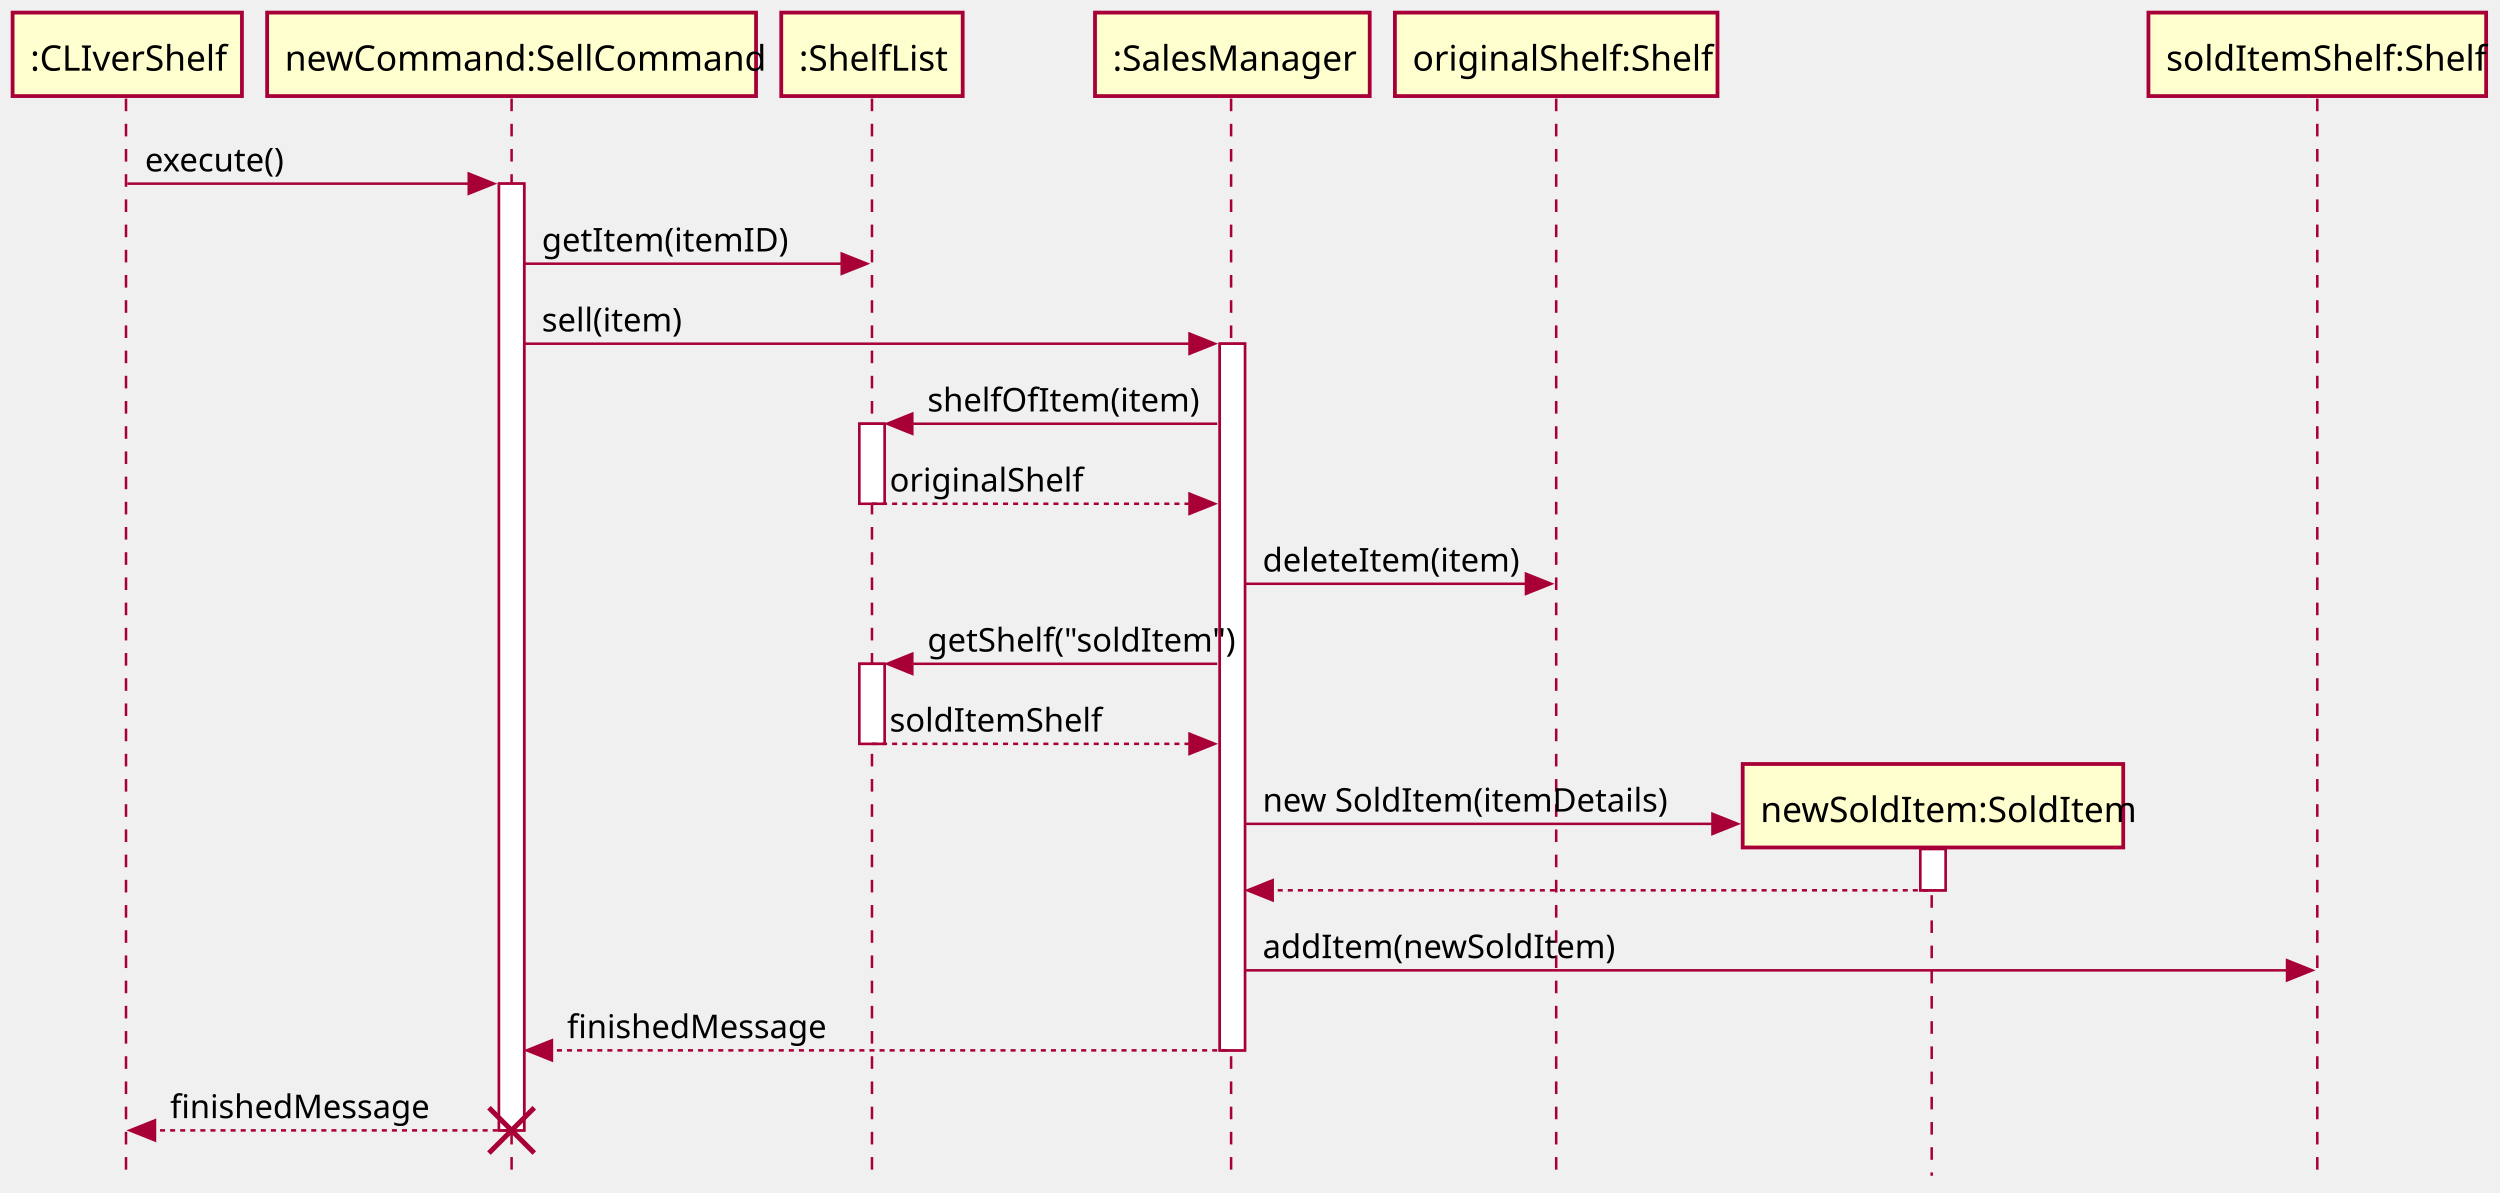
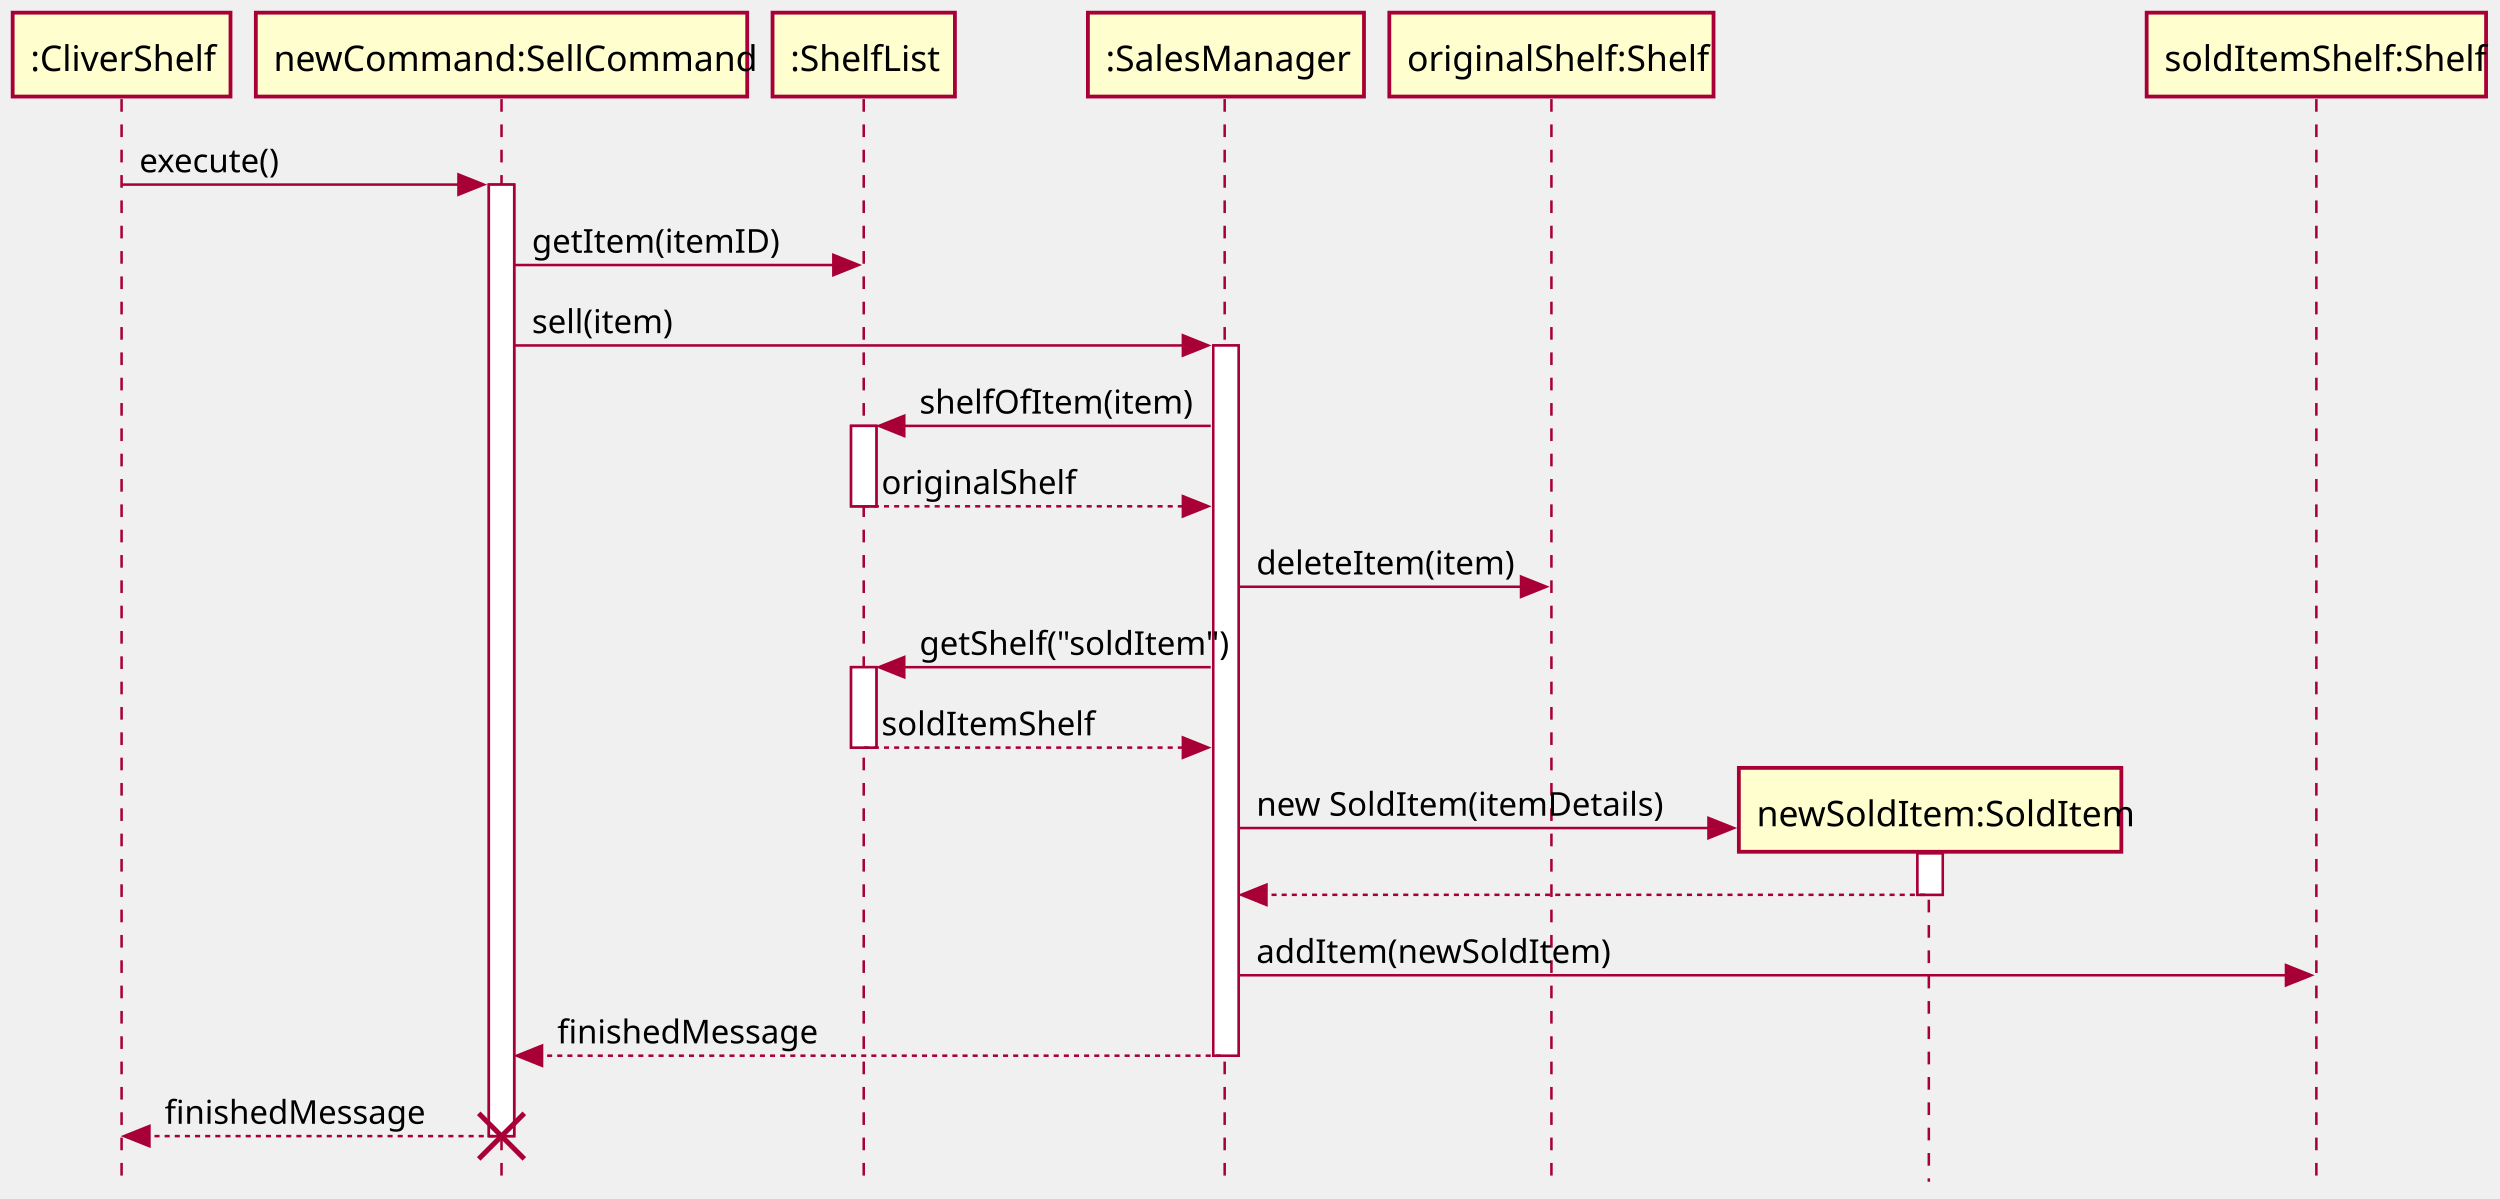
- <svg xmlns="http://www.w3.org/2000/svg" contentScriptType="application/ecmascript" contentStyleType="text/css" height="473px" preserveAspectRatio="none" style="width:992px;height:473px;background:#FFFFFF;" version="1.1" viewBox="0 0 992 473" width="992px" zoomAndPan="magnify">
+ <svg xmlns="http://www.w3.org/2000/svg" contentScriptType="application/ecmascript" contentStyleType="text/css" height="473px" preserveAspectRatio="none" style="width:987px;height:473px;background:#FFFFFF;" version="1.1" viewBox="0 0 987 473" width="987px" zoomAndPan="magnify">
  <defs />
  <g>
-     <rect fill="#FFFFFF" height="375.664" style="stroke:#A80036;stroke-width:1.0;" width="10" x="198" y="72.874" />
-     <rect fill="#FFFFFF" height="31.754" style="stroke:#A80036;stroke-width:1.0;" width="10" x="341" y="168.138" />
-     <rect fill="#FFFFFF" height="31.754" style="stroke:#A80036;stroke-width:1.0;" width="10" x="341" y="263.401" />
-     <rect fill="#FFFFFF" height="280.401" style="stroke:#A80036;stroke-width:1.0;" width="10" x="484" y="136.383" />
-     <rect fill="#FFFFFF" height="16.366" style="stroke:#A80036;stroke-width:1.0;" width="10" x="762" y="336.91" />
-     <line style="stroke:#A80036;stroke-width:1.0;stroke-dasharray:5.0,5.0;" x1="50" x2="50" y1="39.12" y2="466.539" />
-     <line style="stroke:#A80036;stroke-width:1.0;stroke-dasharray:5.0,5.0;" x1="203" x2="203" y1="39.12" y2="466.539" />
-     <line style="stroke:#A80036;stroke-width:1.0;stroke-dasharray:5.0,5.0;" x1="346" x2="346" y1="39.12" y2="466.539" />
-     <line style="stroke:#A80036;stroke-width:1.0;stroke-dasharray:5.0,5.0;" x1="488.5" x2="488.5" y1="39.12" y2="466.539" />
-     <line style="stroke:#A80036;stroke-width:1.0;stroke-dasharray:5.0,5.0;" x1="617.5" x2="617.5" y1="39.12" y2="466.539" />
-     <line style="stroke:#A80036;stroke-width:1.0;stroke-dasharray:5.0,5.0;" x1="766.5" x2="766.5" y1="335.215" y2="466.539" />
-     <line style="stroke:#A80036;stroke-width:1.0;stroke-dasharray:5.0,5.0;" x1="919.5" x2="919.5" y1="39.12" y2="466.539" />
-     <rect fill="#FEFECE" height="33.12" style="stroke:#A80036;stroke-width:1.5;" width="91" x="5" y="5" />
-     <text fill="#000000" font-family="sans-serif" font-size="14" lengthAdjust="spacing" textLength="77" x="12" y="28.044">:CLIverShelf</text>
-     <rect fill="#FEFECE" height="33.12" style="stroke:#A80036;stroke-width:1.5;" width="194" x="106" y="5" />
-     <text fill="#000000" font-family="sans-serif" font-size="14" lengthAdjust="spacing" textLength="180" x="113" y="28.044">newCommand:SellCommand</text>
-     <rect fill="#FEFECE" height="33.12" style="stroke:#A80036;stroke-width:1.5;" width="72" x="310" y="5" />
-     <text fill="#000000" font-family="sans-serif" font-size="14" lengthAdjust="spacing" textLength="58" x="317" y="28.044">:ShelfList</text>
-     <rect fill="#FEFECE" height="33.12" style="stroke:#A80036;stroke-width:1.5;" width="109" x="434.5" y="5" />
-     <text fill="#000000" font-family="sans-serif" font-size="14" lengthAdjust="spacing" textLength="95" x="441.5" y="28.044">:SalesManager</text>
-     <rect fill="#FEFECE" height="33.12" style="stroke:#A80036;stroke-width:1.5;" width="128" x="553.5" y="5" />
-     <text fill="#000000" font-family="sans-serif" font-size="14" lengthAdjust="spacing" textLength="114" x="560.5" y="28.044">originalShelf:Shelf</text>
-     <rect fill="#FEFECE" height="33.12" style="stroke:#A80036;stroke-width:1.5;" width="134" x="852.5" y="5" />
-     <text fill="#000000" font-family="sans-serif" font-size="14" lengthAdjust="spacing" textLength="120" x="859.5" y="28.044">soldItemShelf:Shelf</text>
-     <rect fill="#FFFFFF" height="375.664" style="stroke:#A80036;stroke-width:1.0;" width="10" x="198" y="72.874" />
-     <rect fill="#FFFFFF" height="31.754" style="stroke:#A80036;stroke-width:1.0;" width="10" x="341" y="168.138" />
-     <rect fill="#FFFFFF" height="31.754" style="stroke:#A80036;stroke-width:1.0;" width="10" x="341" y="263.401" />
-     <rect fill="#FFFFFF" height="280.401" style="stroke:#A80036;stroke-width:1.0;" width="10" x="484" y="136.383" />
-     <rect fill="#FFFFFF" height="16.366" style="stroke:#A80036;stroke-width:1.0;" width="10" x="762" y="336.91" />
-     <polygon fill="#A80036" points="186,68.874,196,72.874,186,76.874" style="stroke:#A80036;stroke-width:1.0;" />
-     <line style="stroke:#A80036;stroke-width:1.0;" x1="50.5" x2="192" y1="72.874" y2="72.874" />
-     <text fill="#000000" font-family="sans-serif" font-size="13" lengthAdjust="spacing" textLength="54" x="57.5" y="68.018">execute()</text>
-     <polygon fill="#A80036" points="334,100.629,344,104.629,334,108.629" style="stroke:#A80036;stroke-width:1.0;" />
-     <line style="stroke:#A80036;stroke-width:1.0;" x1="208" x2="340" y1="104.629" y2="104.629" />
-     <text fill="#000000" font-family="sans-serif" font-size="13" lengthAdjust="spacing" textLength="88" x="215" y="99.772">getItem(itemID)</text>
-     <polygon fill="#A80036" points="472,132.383,482,136.383,472,140.383" style="stroke:#A80036;stroke-width:1.0;" />
-     <line style="stroke:#A80036;stroke-width:1.0;" x1="208" x2="478" y1="136.383" y2="136.383" />
-     <text fill="#000000" font-family="sans-serif" font-size="13" lengthAdjust="spacing" textLength="53" x="215" y="131.527">sell(item)</text>
-     <polygon fill="#A80036" points="362,164.138,352,168.138,362,172.138" style="stroke:#A80036;stroke-width:1.0;" />
-     <line style="stroke:#A80036;stroke-width:1.0;" x1="356" x2="483" y1="168.138" y2="168.138" />
-     <text fill="#000000" font-family="sans-serif" font-size="13" lengthAdjust="spacing" textLength="98" x="368" y="163.281">shelfOfItem(item)</text>
-     <polygon fill="#A80036" points="472,195.892,482,199.892,472,203.892" style="stroke:#A80036;stroke-width:1.0;" />
-     <line style="stroke:#A80036;stroke-width:1.0;stroke-dasharray:2.0,2.0;" x1="346" x2="478" y1="199.892" y2="199.892" />
-     <text fill="#000000" font-family="sans-serif" font-size="13" lengthAdjust="spacing" textLength="70" x="353" y="195.036">originalShelf</text>
-     <polygon fill="#A80036" points="605.5,227.647,615.5,231.647,605.5,235.647" style="stroke:#A80036;stroke-width:1.0;" />
-     <line style="stroke:#A80036;stroke-width:1.0;" x1="494" x2="611.5" y1="231.647" y2="231.647" />
-     <text fill="#000000" font-family="sans-serif" font-size="13" lengthAdjust="spacing" textLength="93" x="501" y="226.79">deleteItem(item)</text>
-     <polygon fill="#A80036" points="362,259.401,352,263.401,362,267.401" style="stroke:#A80036;stroke-width:1.0;" />
-     <line style="stroke:#A80036;stroke-width:1.0;" x1="356" x2="483" y1="263.401" y2="263.401" />
-     <text fill="#000000" font-family="sans-serif" font-size="13" lengthAdjust="spacing" textLength="114" x="368" y="258.544">getShelf("soldItem")</text>
-     <polygon fill="#A80036" points="472,291.155,482,295.155,472,299.155" style="stroke:#A80036;stroke-width:1.0;" />
-     <line style="stroke:#A80036;stroke-width:1.0;stroke-dasharray:2.0,2.0;" x1="346" x2="478" y1="295.155" y2="295.155" />
-     <text fill="#000000" font-family="sans-serif" font-size="13" lengthAdjust="spacing" textLength="78" x="353" y="290.299">soldItemShelf</text>
-     <polygon fill="#A80036" points="679.5,322.91,689.5,326.91,679.5,330.91" style="stroke:#A80036;stroke-width:1.0;" />
-     <line style="stroke:#A80036;stroke-width:1.0;" x1="494" x2="685.5" y1="326.91" y2="326.91" />
-     <text fill="#000000" font-family="sans-serif" font-size="13" lengthAdjust="spacing" textLength="151" x="501" y="322.053">new SoldItem(itemDetails)</text>
-     <rect fill="#FEFECE" height="33.12" style="stroke:#A80036;stroke-width:1.5;" width="151" x="691.5" y="303.155" />
-     <text fill="#000000" font-family="sans-serif" font-size="14" lengthAdjust="spacing" textLength="137" x="698.5" y="326.199">newSoldItem:SoldItem</text>
-     <polygon fill="#A80036" points="505,349.275,495,353.275,505,357.275" style="stroke:#A80036;stroke-width:1.0;" />
-     <line style="stroke:#A80036;stroke-width:1.0;stroke-dasharray:2.0,2.0;" x1="499" x2="766" y1="353.275" y2="353.275" />
-     <polygon fill="#A80036" points="907.5,381.03,917.5,385.03,907.5,389.03" style="stroke:#A80036;stroke-width:1.0;" />
-     <line style="stroke:#A80036;stroke-width:1.0;" x1="494" x2="913.5" y1="385.03" y2="385.03" />
-     <text fill="#000000" font-family="sans-serif" font-size="13" lengthAdjust="spacing" textLength="128" x="501" y="380.173">addItem(newSoldItem)</text>
-     <polygon fill="#A80036" points="219,412.784,209,416.784,219,420.784" style="stroke:#A80036;stroke-width:1.0;" />
-     <line style="stroke:#A80036;stroke-width:1.0;stroke-dasharray:2.0,2.0;" x1="213" x2="488" y1="416.784" y2="416.784" />
-     <text fill="#000000" font-family="sans-serif" font-size="13" lengthAdjust="spacing" textLength="97" x="225" y="411.928">finishedMessage</text>
-     <polygon fill="#A80036" points="61.5,444.539,51.5,448.539,61.5,452.539" style="stroke:#A80036;stroke-width:1.0;" />
-     <line style="stroke:#A80036;stroke-width:1.0;stroke-dasharray:2.0,2.0;" x1="55.5" x2="202" y1="448.539" y2="448.539" />
-     <text fill="#000000" font-family="sans-serif" font-size="13" lengthAdjust="spacing" textLength="97" x="67.5" y="443.682">finishedMessage</text>
-     <line style="stroke:#A80036;stroke-width:2.0;" x1="194" x2="212" y1="439.539" y2="457.539" />
-     <line style="stroke:#A80036;stroke-width:2.0;" x1="194" x2="212" y1="457.539" y2="439.539" />
+     <rect fill="#FFFFFF" height="375.664" style="stroke:#A80036;stroke-width:1.0;" width="10" x="193" y="72.874" />
+     <rect fill="#FFFFFF" height="31.754" style="stroke:#A80036;stroke-width:1.0;" width="10" x="336" y="168.138" />
+     <rect fill="#FFFFFF" height="31.754" style="stroke:#A80036;stroke-width:1.0;" width="10" x="336" y="263.401" />
+     <rect fill="#FFFFFF" height="280.401" style="stroke:#A80036;stroke-width:1.0;" width="10" x="479" y="136.383" />
+     <rect fill="#FFFFFF" height="16.366" style="stroke:#A80036;stroke-width:1.0;" width="10" x="757" y="336.91" />
+     <line style="stroke:#A80036;stroke-width:1.0;stroke-dasharray:5.0,5.0;" x1="48" x2="48" y1="39.12" y2="466.539" />
+     <line style="stroke:#A80036;stroke-width:1.0;stroke-dasharray:5.0,5.0;" x1="198" x2="198" y1="39.12" y2="466.539" />
+     <line style="stroke:#A80036;stroke-width:1.0;stroke-dasharray:5.0,5.0;" x1="341" x2="341" y1="39.12" y2="466.539" />
+     <line style="stroke:#A80036;stroke-width:1.0;stroke-dasharray:5.0,5.0;" x1="483.5" x2="483.5" y1="39.12" y2="466.539" />
+     <line style="stroke:#A80036;stroke-width:1.0;stroke-dasharray:5.0,5.0;" x1="612.5" x2="612.5" y1="39.12" y2="466.539" />
+     <line style="stroke:#A80036;stroke-width:1.0;stroke-dasharray:5.0,5.0;" x1="761.5" x2="761.5" y1="335.215" y2="466.539" />
+     <line style="stroke:#A80036;stroke-width:1.0;stroke-dasharray:5.0,5.0;" x1="914.5" x2="914.5" y1="39.12" y2="466.539" />
+     <rect fill="#FEFECE" height="33.12" style="stroke:#A80036;stroke-width:1.5;" width="86" x="5" y="5" />
+     <text fill="#000000" font-family="sans-serif" font-size="14" lengthAdjust="spacing" textLength="72" x="12" y="28.044">:CliverShelf</text>
+     <rect fill="#FEFECE" height="33.12" style="stroke:#A80036;stroke-width:1.5;" width="194" x="101" y="5" />
+     <text fill="#000000" font-family="sans-serif" font-size="14" lengthAdjust="spacing" textLength="180" x="108" y="28.044">newCommand:SellCommand</text>
+     <rect fill="#FEFECE" height="33.12" style="stroke:#A80036;stroke-width:1.5;" width="72" x="305" y="5" />
+     <text fill="#000000" font-family="sans-serif" font-size="14" lengthAdjust="spacing" textLength="58" x="312" y="28.044">:ShelfList</text>
+     <rect fill="#FEFECE" height="33.12" style="stroke:#A80036;stroke-width:1.5;" width="109" x="429.5" y="5" />
+     <text fill="#000000" font-family="sans-serif" font-size="14" lengthAdjust="spacing" textLength="95" x="436.5" y="28.044">:SalesManager</text>
+     <rect fill="#FEFECE" height="33.12" style="stroke:#A80036;stroke-width:1.5;" width="128" x="548.5" y="5" />
+     <text fill="#000000" font-family="sans-serif" font-size="14" lengthAdjust="spacing" textLength="114" x="555.5" y="28.044">originalShelf:Shelf</text>
+     <rect fill="#FEFECE" height="33.12" style="stroke:#A80036;stroke-width:1.5;" width="134" x="847.5" y="5" />
+     <text fill="#000000" font-family="sans-serif" font-size="14" lengthAdjust="spacing" textLength="120" x="854.5" y="28.044">soldItemShelf:Shelf</text>
+     <rect fill="#FFFFFF" height="375.664" style="stroke:#A80036;stroke-width:1.0;" width="10" x="193" y="72.874" />
+     <rect fill="#FFFFFF" height="31.754" style="stroke:#A80036;stroke-width:1.0;" width="10" x="336" y="168.138" />
+     <rect fill="#FFFFFF" height="31.754" style="stroke:#A80036;stroke-width:1.0;" width="10" x="336" y="263.401" />
+     <rect fill="#FFFFFF" height="280.401" style="stroke:#A80036;stroke-width:1.0;" width="10" x="479" y="136.383" />
+     <rect fill="#FFFFFF" height="16.366" style="stroke:#A80036;stroke-width:1.0;" width="10" x="757" y="336.91" />
+     <polygon fill="#A80036" points="181,68.874,191,72.874,181,76.874" style="stroke:#A80036;stroke-width:1.0;" />
+     <line style="stroke:#A80036;stroke-width:1.0;" x1="48" x2="187" y1="72.874" y2="72.874" />
+     <text fill="#000000" font-family="sans-serif" font-size="13" lengthAdjust="spacing" textLength="54" x="55" y="68.018">execute()</text>
+     <polygon fill="#A80036" points="329,100.629,339,104.629,329,108.629" style="stroke:#A80036;stroke-width:1.0;" />
+     <line style="stroke:#A80036;stroke-width:1.0;" x1="203" x2="335" y1="104.629" y2="104.629" />
+     <text fill="#000000" font-family="sans-serif" font-size="13" lengthAdjust="spacing" textLength="88" x="210" y="99.772">getItem(itemID)</text>
+     <polygon fill="#A80036" points="467,132.383,477,136.383,467,140.383" style="stroke:#A80036;stroke-width:1.0;" />
+     <line style="stroke:#A80036;stroke-width:1.0;" x1="203" x2="473" y1="136.383" y2="136.383" />
+     <text fill="#000000" font-family="sans-serif" font-size="13" lengthAdjust="spacing" textLength="53" x="210" y="131.527">sell(item)</text>
+     <polygon fill="#A80036" points="357,164.138,347,168.138,357,172.138" style="stroke:#A80036;stroke-width:1.0;" />
+     <line style="stroke:#A80036;stroke-width:1.0;" x1="351" x2="478" y1="168.138" y2="168.138" />
+     <text fill="#000000" font-family="sans-serif" font-size="13" lengthAdjust="spacing" textLength="98" x="363" y="163.281">shelfOfItem(item)</text>
+     <polygon fill="#A80036" points="467,195.892,477,199.892,467,203.892" style="stroke:#A80036;stroke-width:1.0;" />
+     <line style="stroke:#A80036;stroke-width:1.0;stroke-dasharray:2.0,2.0;" x1="341" x2="473" y1="199.892" y2="199.892" />
+     <text fill="#000000" font-family="sans-serif" font-size="13" lengthAdjust="spacing" textLength="70" x="348" y="195.036">originalShelf</text>
+     <polygon fill="#A80036" points="600.5,227.647,610.5,231.647,600.5,235.647" style="stroke:#A80036;stroke-width:1.0;" />
+     <line style="stroke:#A80036;stroke-width:1.0;" x1="489" x2="606.5" y1="231.647" y2="231.647" />
+     <text fill="#000000" font-family="sans-serif" font-size="13" lengthAdjust="spacing" textLength="93" x="496" y="226.79">deleteItem(item)</text>
+     <polygon fill="#A80036" points="357,259.401,347,263.401,357,267.401" style="stroke:#A80036;stroke-width:1.0;" />
+     <line style="stroke:#A80036;stroke-width:1.0;" x1="351" x2="478" y1="263.401" y2="263.401" />
+     <text fill="#000000" font-family="sans-serif" font-size="13" lengthAdjust="spacing" textLength="114" x="363" y="258.544">getShelf("soldItem")</text>
+     <polygon fill="#A80036" points="467,291.155,477,295.155,467,299.155" style="stroke:#A80036;stroke-width:1.0;" />
+     <line style="stroke:#A80036;stroke-width:1.0;stroke-dasharray:2.0,2.0;" x1="341" x2="473" y1="295.155" y2="295.155" />
+     <text fill="#000000" font-family="sans-serif" font-size="13" lengthAdjust="spacing" textLength="78" x="348" y="290.299">soldItemShelf</text>
+     <polygon fill="#A80036" points="674.5,322.91,684.5,326.91,674.5,330.91" style="stroke:#A80036;stroke-width:1.0;" />
+     <line style="stroke:#A80036;stroke-width:1.0;" x1="489" x2="680.5" y1="326.91" y2="326.91" />
+     <text fill="#000000" font-family="sans-serif" font-size="13" lengthAdjust="spacing" textLength="151" x="496" y="322.053">new SoldItem(itemDetails)</text>
+     <rect fill="#FEFECE" height="33.12" style="stroke:#A80036;stroke-width:1.5;" width="151" x="686.5" y="303.155" />
+     <text fill="#000000" font-family="sans-serif" font-size="14" lengthAdjust="spacing" textLength="137" x="693.5" y="326.199">newSoldItem:SoldItem</text>
+     <polygon fill="#A80036" points="500,349.275,490,353.275,500,357.275" style="stroke:#A80036;stroke-width:1.0;" />
+     <line style="stroke:#A80036;stroke-width:1.0;stroke-dasharray:2.0,2.0;" x1="494" x2="761" y1="353.275" y2="353.275" />
+     <polygon fill="#A80036" points="902.5,381.03,912.5,385.03,902.5,389.03" style="stroke:#A80036;stroke-width:1.0;" />
+     <line style="stroke:#A80036;stroke-width:1.0;" x1="489" x2="908.5" y1="385.03" y2="385.03" />
+     <text fill="#000000" font-family="sans-serif" font-size="13" lengthAdjust="spacing" textLength="128" x="496" y="380.173">addItem(newSoldItem)</text>
+     <polygon fill="#A80036" points="214,412.784,204,416.784,214,420.784" style="stroke:#A80036;stroke-width:1.0;" />
+     <line style="stroke:#A80036;stroke-width:1.0;stroke-dasharray:2.0,2.0;" x1="208" x2="483" y1="416.784" y2="416.784" />
+     <text fill="#000000" font-family="sans-serif" font-size="13" lengthAdjust="spacing" textLength="97" x="220" y="411.928">finishedMessage</text>
+     <polygon fill="#A80036" points="59,444.539,49,448.539,59,452.539" style="stroke:#A80036;stroke-width:1.0;" />
+     <line style="stroke:#A80036;stroke-width:1.0;stroke-dasharray:2.0,2.0;" x1="53" x2="197" y1="448.539" y2="448.539" />
+     <text fill="#000000" font-family="sans-serif" font-size="13" lengthAdjust="spacing" textLength="97" x="65" y="443.682">finishedMessage</text>
+     <line style="stroke:#A80036;stroke-width:2.0;" x1="189" x2="207" y1="439.539" y2="457.539" />
+     <line style="stroke:#A80036;stroke-width:2.0;" x1="189" x2="207" y1="457.539" y2="439.539" />
  </g>
</svg>
